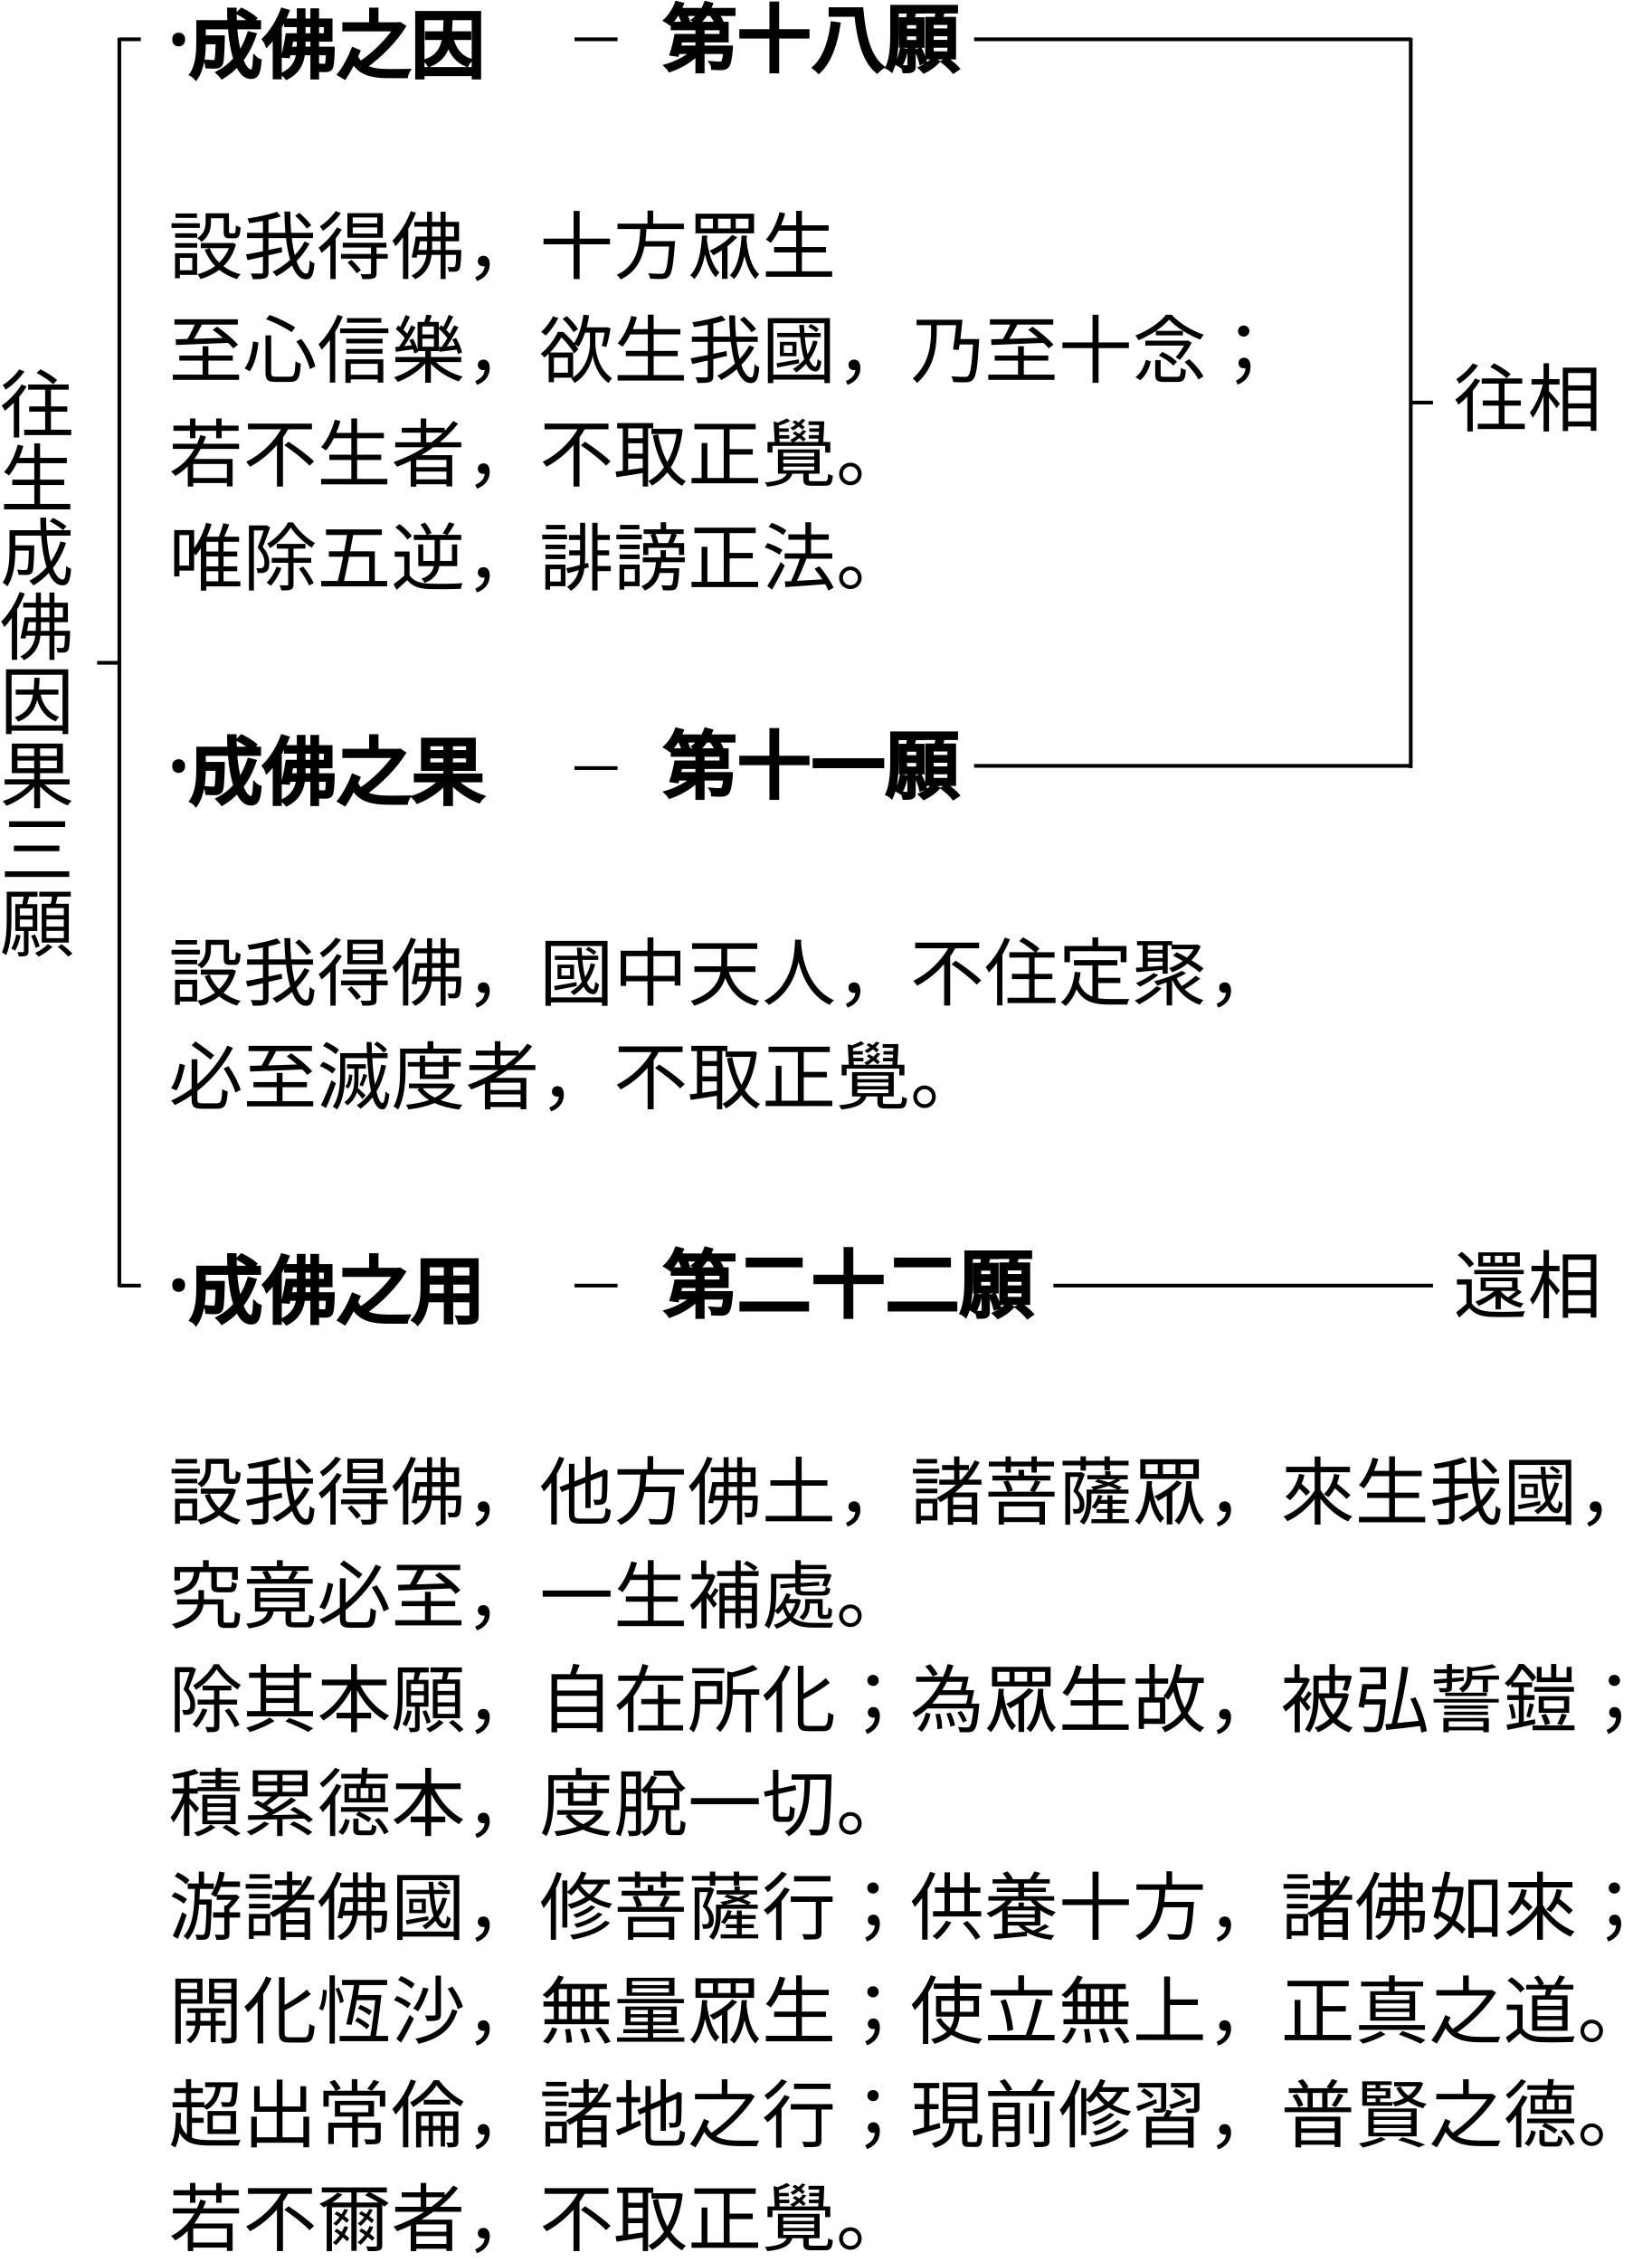
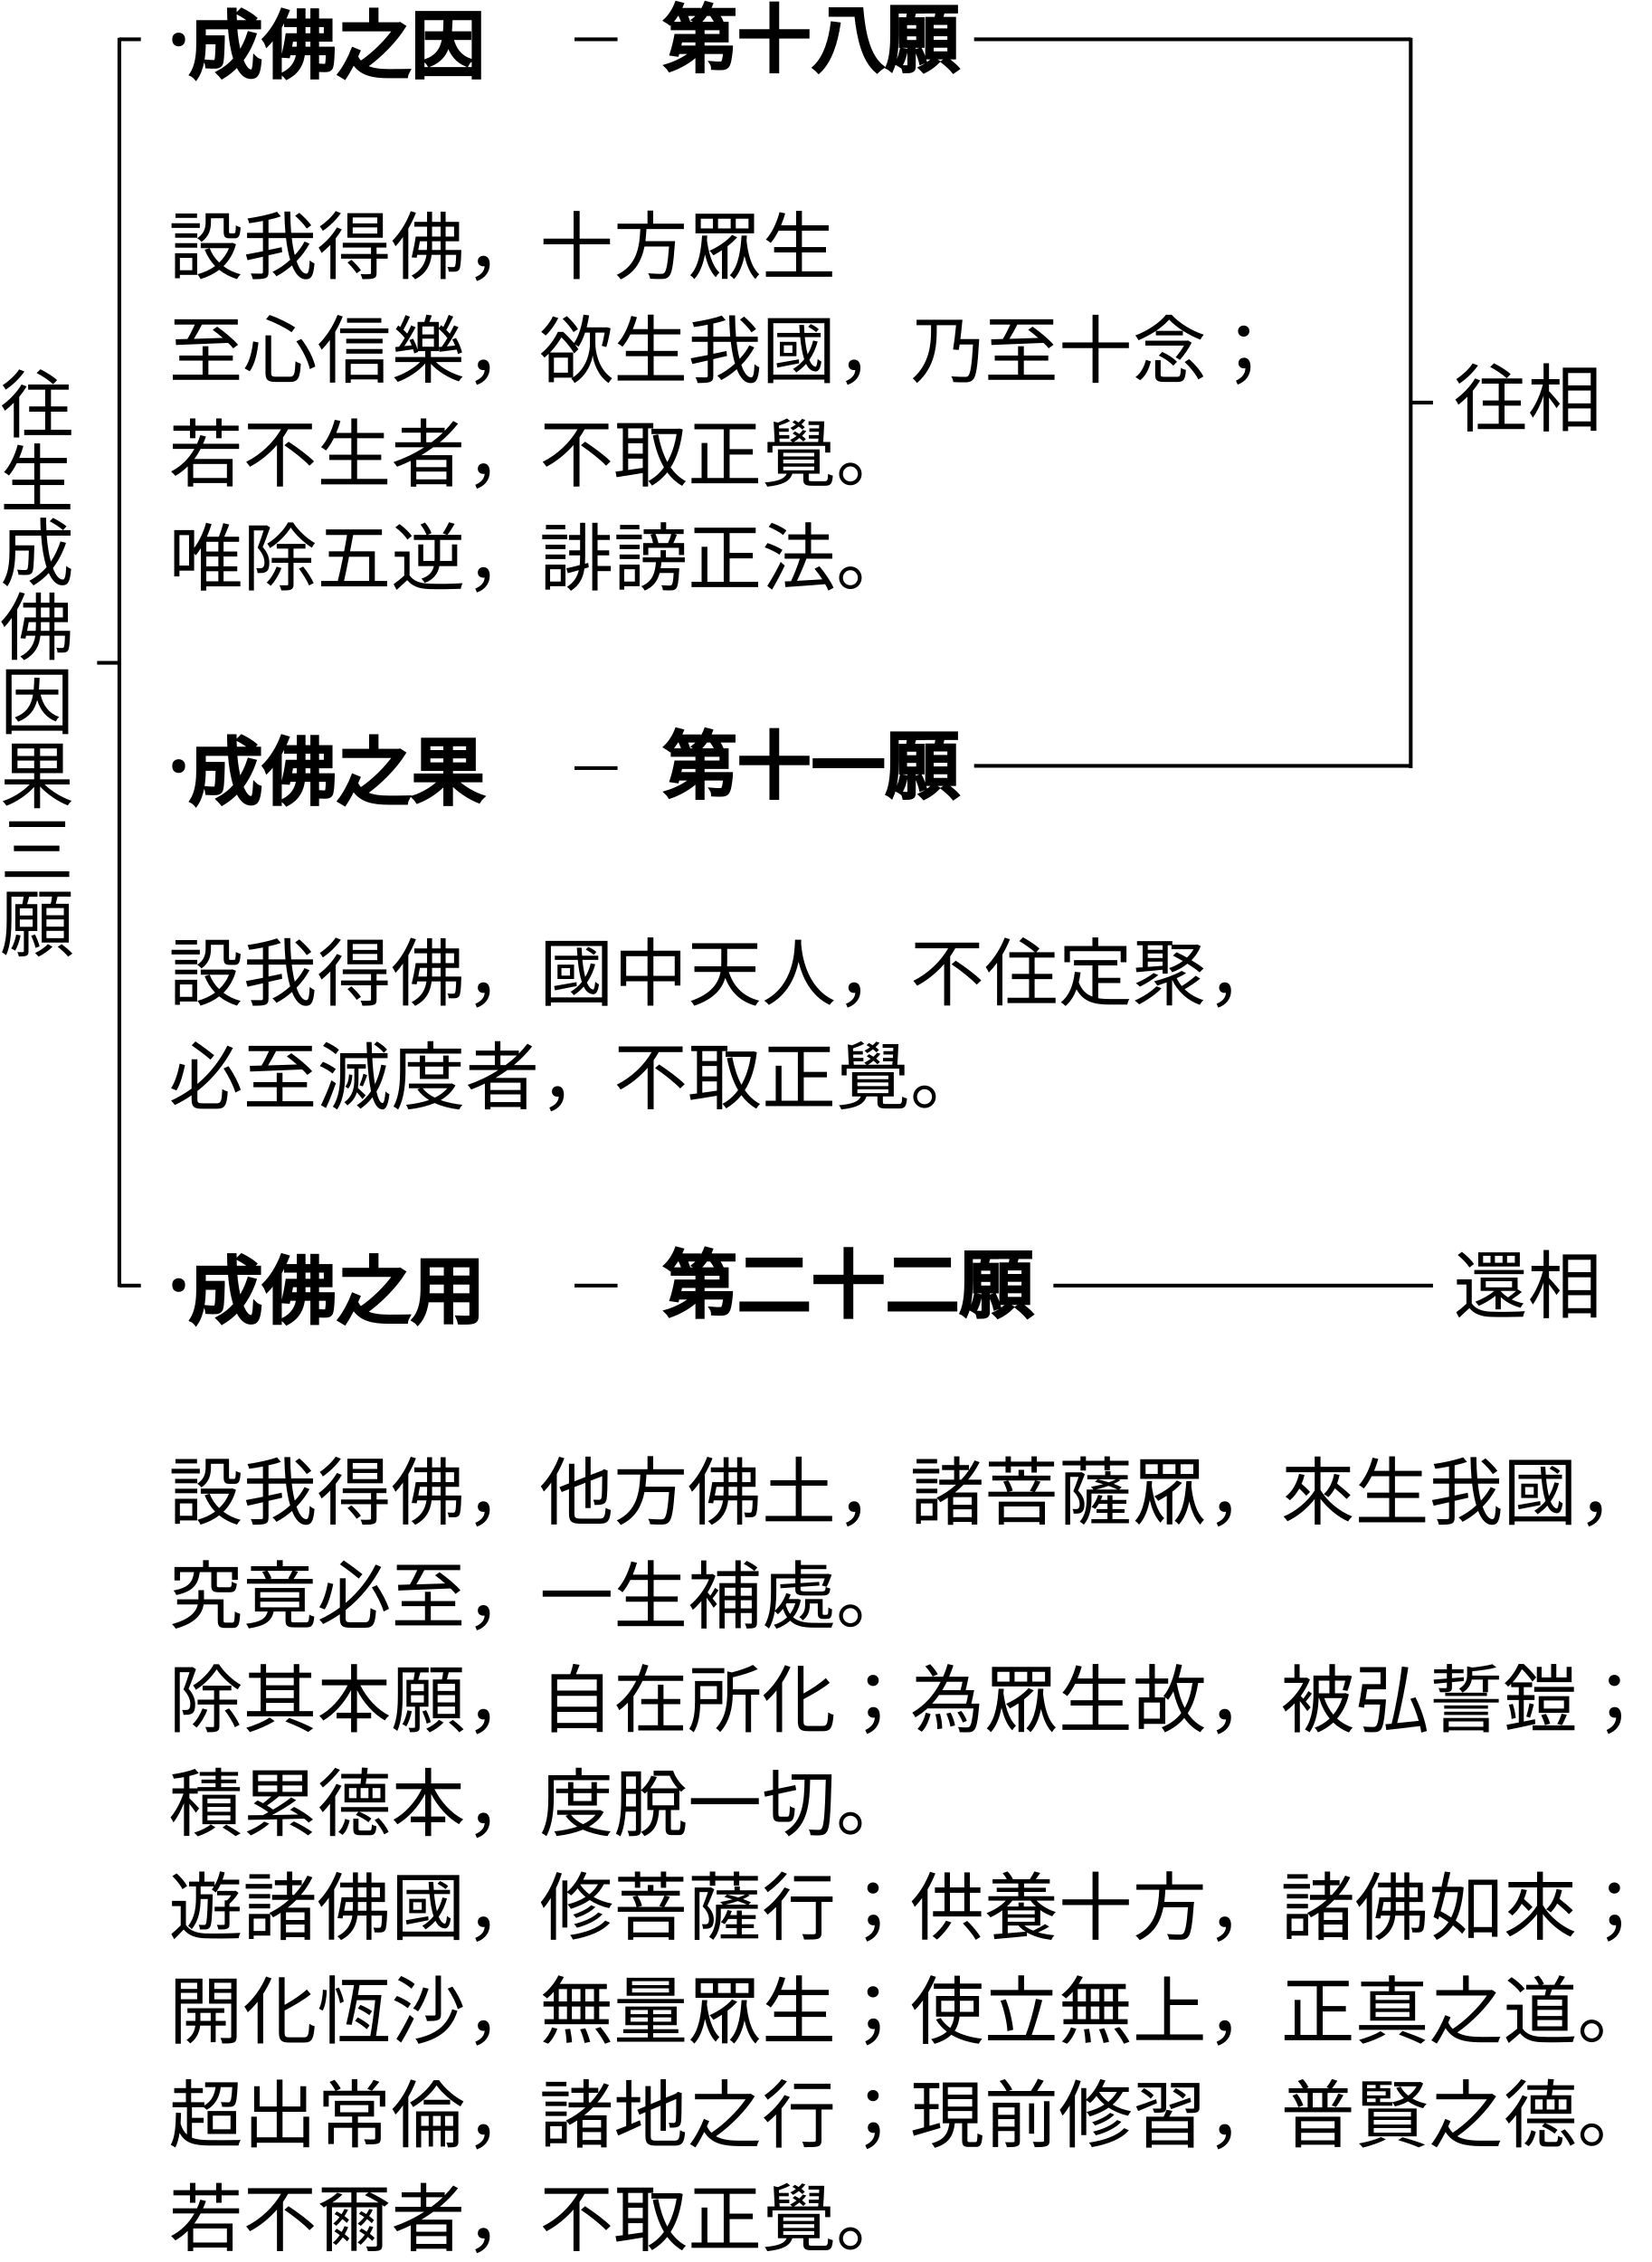
<svg xmlns="http://www.w3.org/2000/svg" version="1.1" id="圖層_1" x="0px" y="0px" viewBox="0 0 222.8 305.1" style="enable-background:new 0 0 222.8 305.1;" xml:space="preserve">
  <style type="text/css">
	.st0{stroke:#000000;stroke-width:0.5;stroke-miterlimit:10;}
	.st1{font-family:KaiTi;}
	.st2{font-size:10px;}
	.st3{fill:none;stroke:#000000;stroke-width:0.5;stroke-miterlimit:10;}
	.st4{font-size:10px;glyph-orientation-vertical:0;writing-mode:tb;}
</style>
  <text transform="matrix(1 0 0 1 22.7666 8.8438)">
    <tspan x="0" y="0" class="st0 st1 st2">·成佛之因</tspan>
    <tspan x="0" y="14" class="st1 st2"> </tspan>
    <tspan x="0" y="28" class="st1 st2">設我得佛，十方眾生</tspan>
    <tspan x="0" y="42" class="st1 st2">至心信樂，欲生我國，乃至十念；</tspan>
    <tspan x="0" y="56" class="st1 st2">若不生者，不取正覺。</tspan>
    <tspan x="0" y="70" class="st1 st2">唯除五逆，誹謗正法。</tspan>
    <tspan x="0" y="98" class="st0 st1 st2">·成佛之果</tspan>
    <tspan x="0" y="126" class="st1 st2">設我得佛，國中天人，不住定聚，</tspan>
    <tspan x="0" y="140" class="st1 st2">必至滅度者，不取正覺。</tspan>
    <tspan x="0" y="168" class="st0 st1 st2">·成佛之用</tspan>
    <tspan x="0" y="196" class="st1 st2">設我得佛，他方佛土，諸菩薩眾，來生我國，</tspan>
    <tspan x="0" y="210" class="st1 st2">究竟必至，一生補處。</tspan>
    <tspan x="0" y="224" class="st1 st2">除其本願，自在所化；為眾生故，被弘誓鎧；</tspan>
    <tspan x="0" y="238" class="st1 st2">積累德本，度脫一切。</tspan>
-     <tspan x="0" y="252" class="st1 st2">游諸佛國，修菩薩行；供養十方，諸佛如來；</tspan>
+     <tspan x="0" y="252" class="st1 st2">遊諸佛國，修菩薩行；供養十方，諸佛如來；</tspan>
    <tspan x="0" y="266" class="st1 st2">開化恆沙，無量眾生；使立無上，正真之道。</tspan>
    <tspan x="0" y="280" class="st1 st2">超出常倫，諸地之行；現前修習，普賢之德。</tspan>
    <tspan x="0" y="294" class="st1 st2">若不爾者，不取正覺。</tspan>
  </text>
  <text transform="matrix(1 0 0 1 89.4333 8.8438)">
    <tspan x="0" y="0" class="st0 st1 st2">第十八願</tspan>
    <tspan x="0" y="98" class="st0 st1 st2">第十一願</tspan>
    <tspan x="0" y="168" class="st0 st1 st2">第二十二願</tspan>
  </text>
  <text transform="matrix(1 0 0 1 196.0767 57.4034)" class="st1 st2">往相</text>
  <text transform="matrix(1 0 0 1 196.0767 177.0103)" class="st1 st2">還相</text>
  <line class="st3" x1="77.5" y1="5.3" x2="83.3" y2="5.3" />
  <line class="st3" x1="77.5" y1="103.6" x2="83.3" y2="103.6" />
  <line class="st3" x1="77.5" y1="173.4" x2="83.3" y2="173.4" />
  <text transform="matrix(1 0 0 1 5.0001 49.4138)" class="st1 st4">往生成佛因果三願</text>
  <line class="st3" x1="16.1" y1="5.3" x2="19" y2="5.3" />
  <line class="st3" x1="16.1" y1="173.4" x2="19" y2="173.4" />
  <line class="st3" x1="16.1" y1="5.1" x2="16.1" y2="173.6" />
  <line class="st3" x1="13.1" y1="89.4" x2="16" y2="89.4" />
  <line class="st3" x1="131.4" y1="5.3" x2="190.3" y2="5.3" />
  <line class="st3" x1="131.4" y1="103.3" x2="190.3" y2="103.3" />
  <line class="st3" x1="190.3" y1="5.1" x2="190.3" y2="103.6" />
  <line class="st3" x1="190.5" y1="54.3" x2="193.3" y2="54.3" />
  <line class="st3" x1="142.1" y1="173.4" x2="193.3" y2="173.4" />
</svg>
